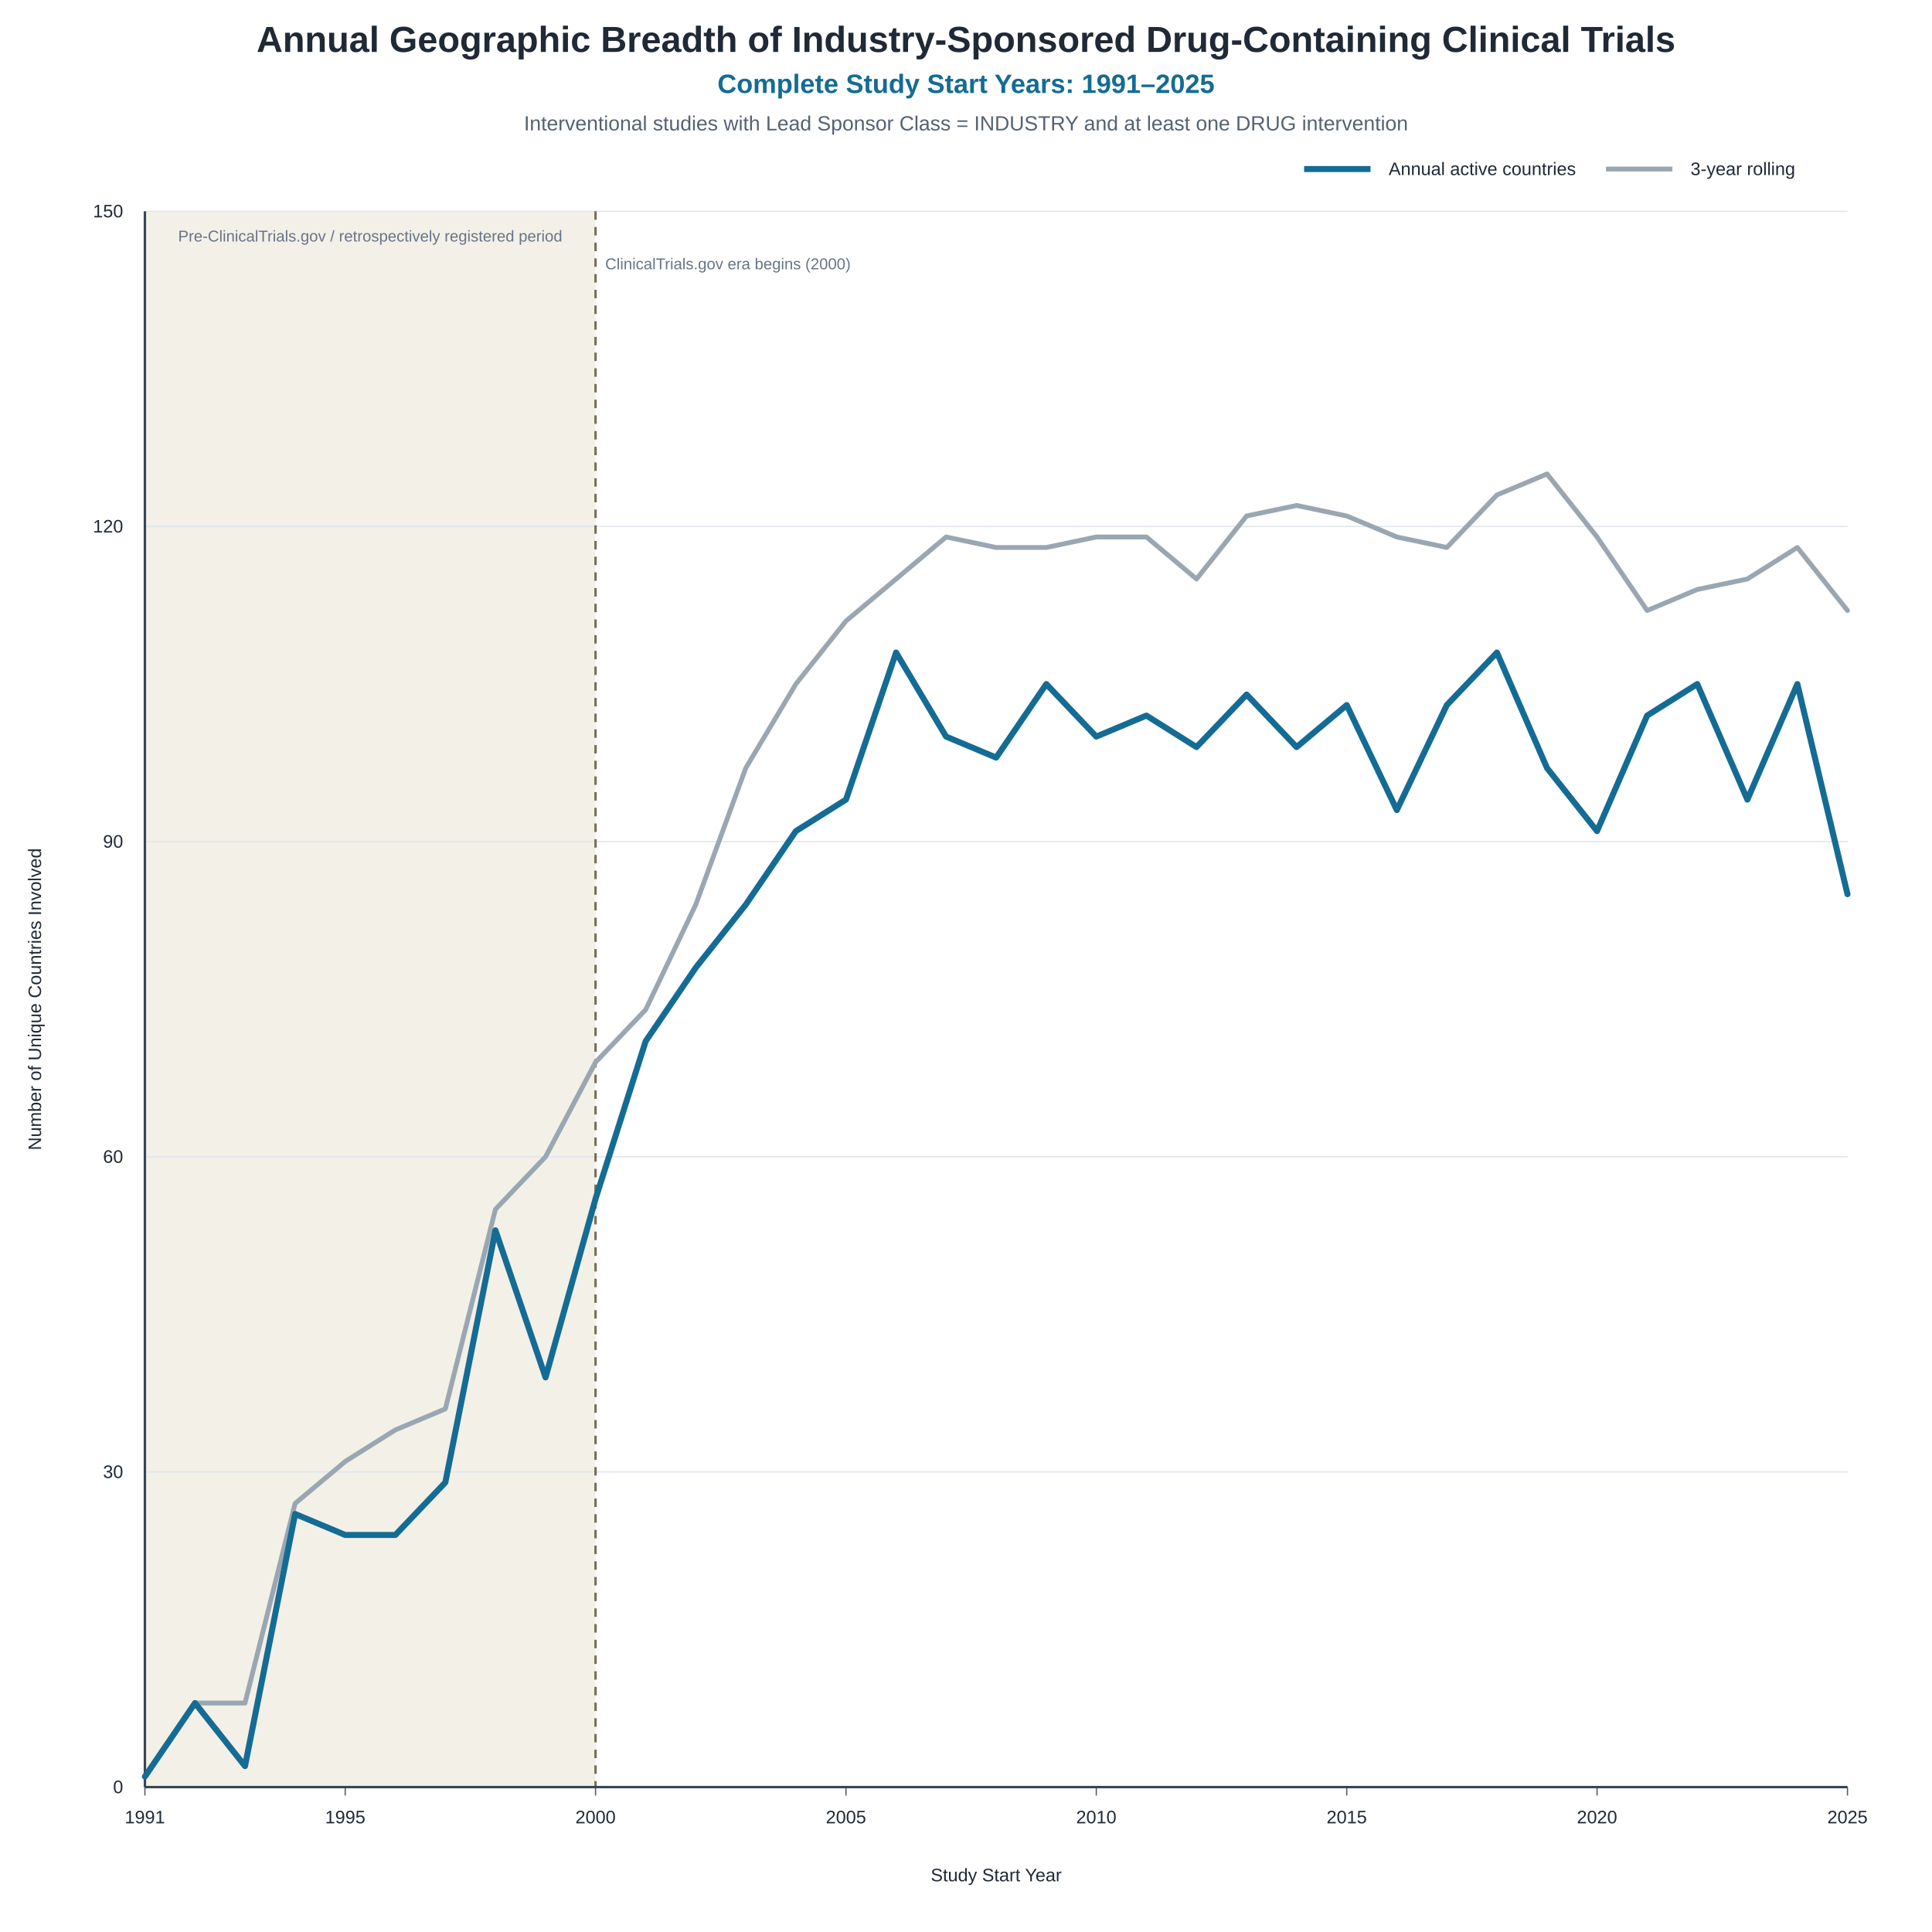
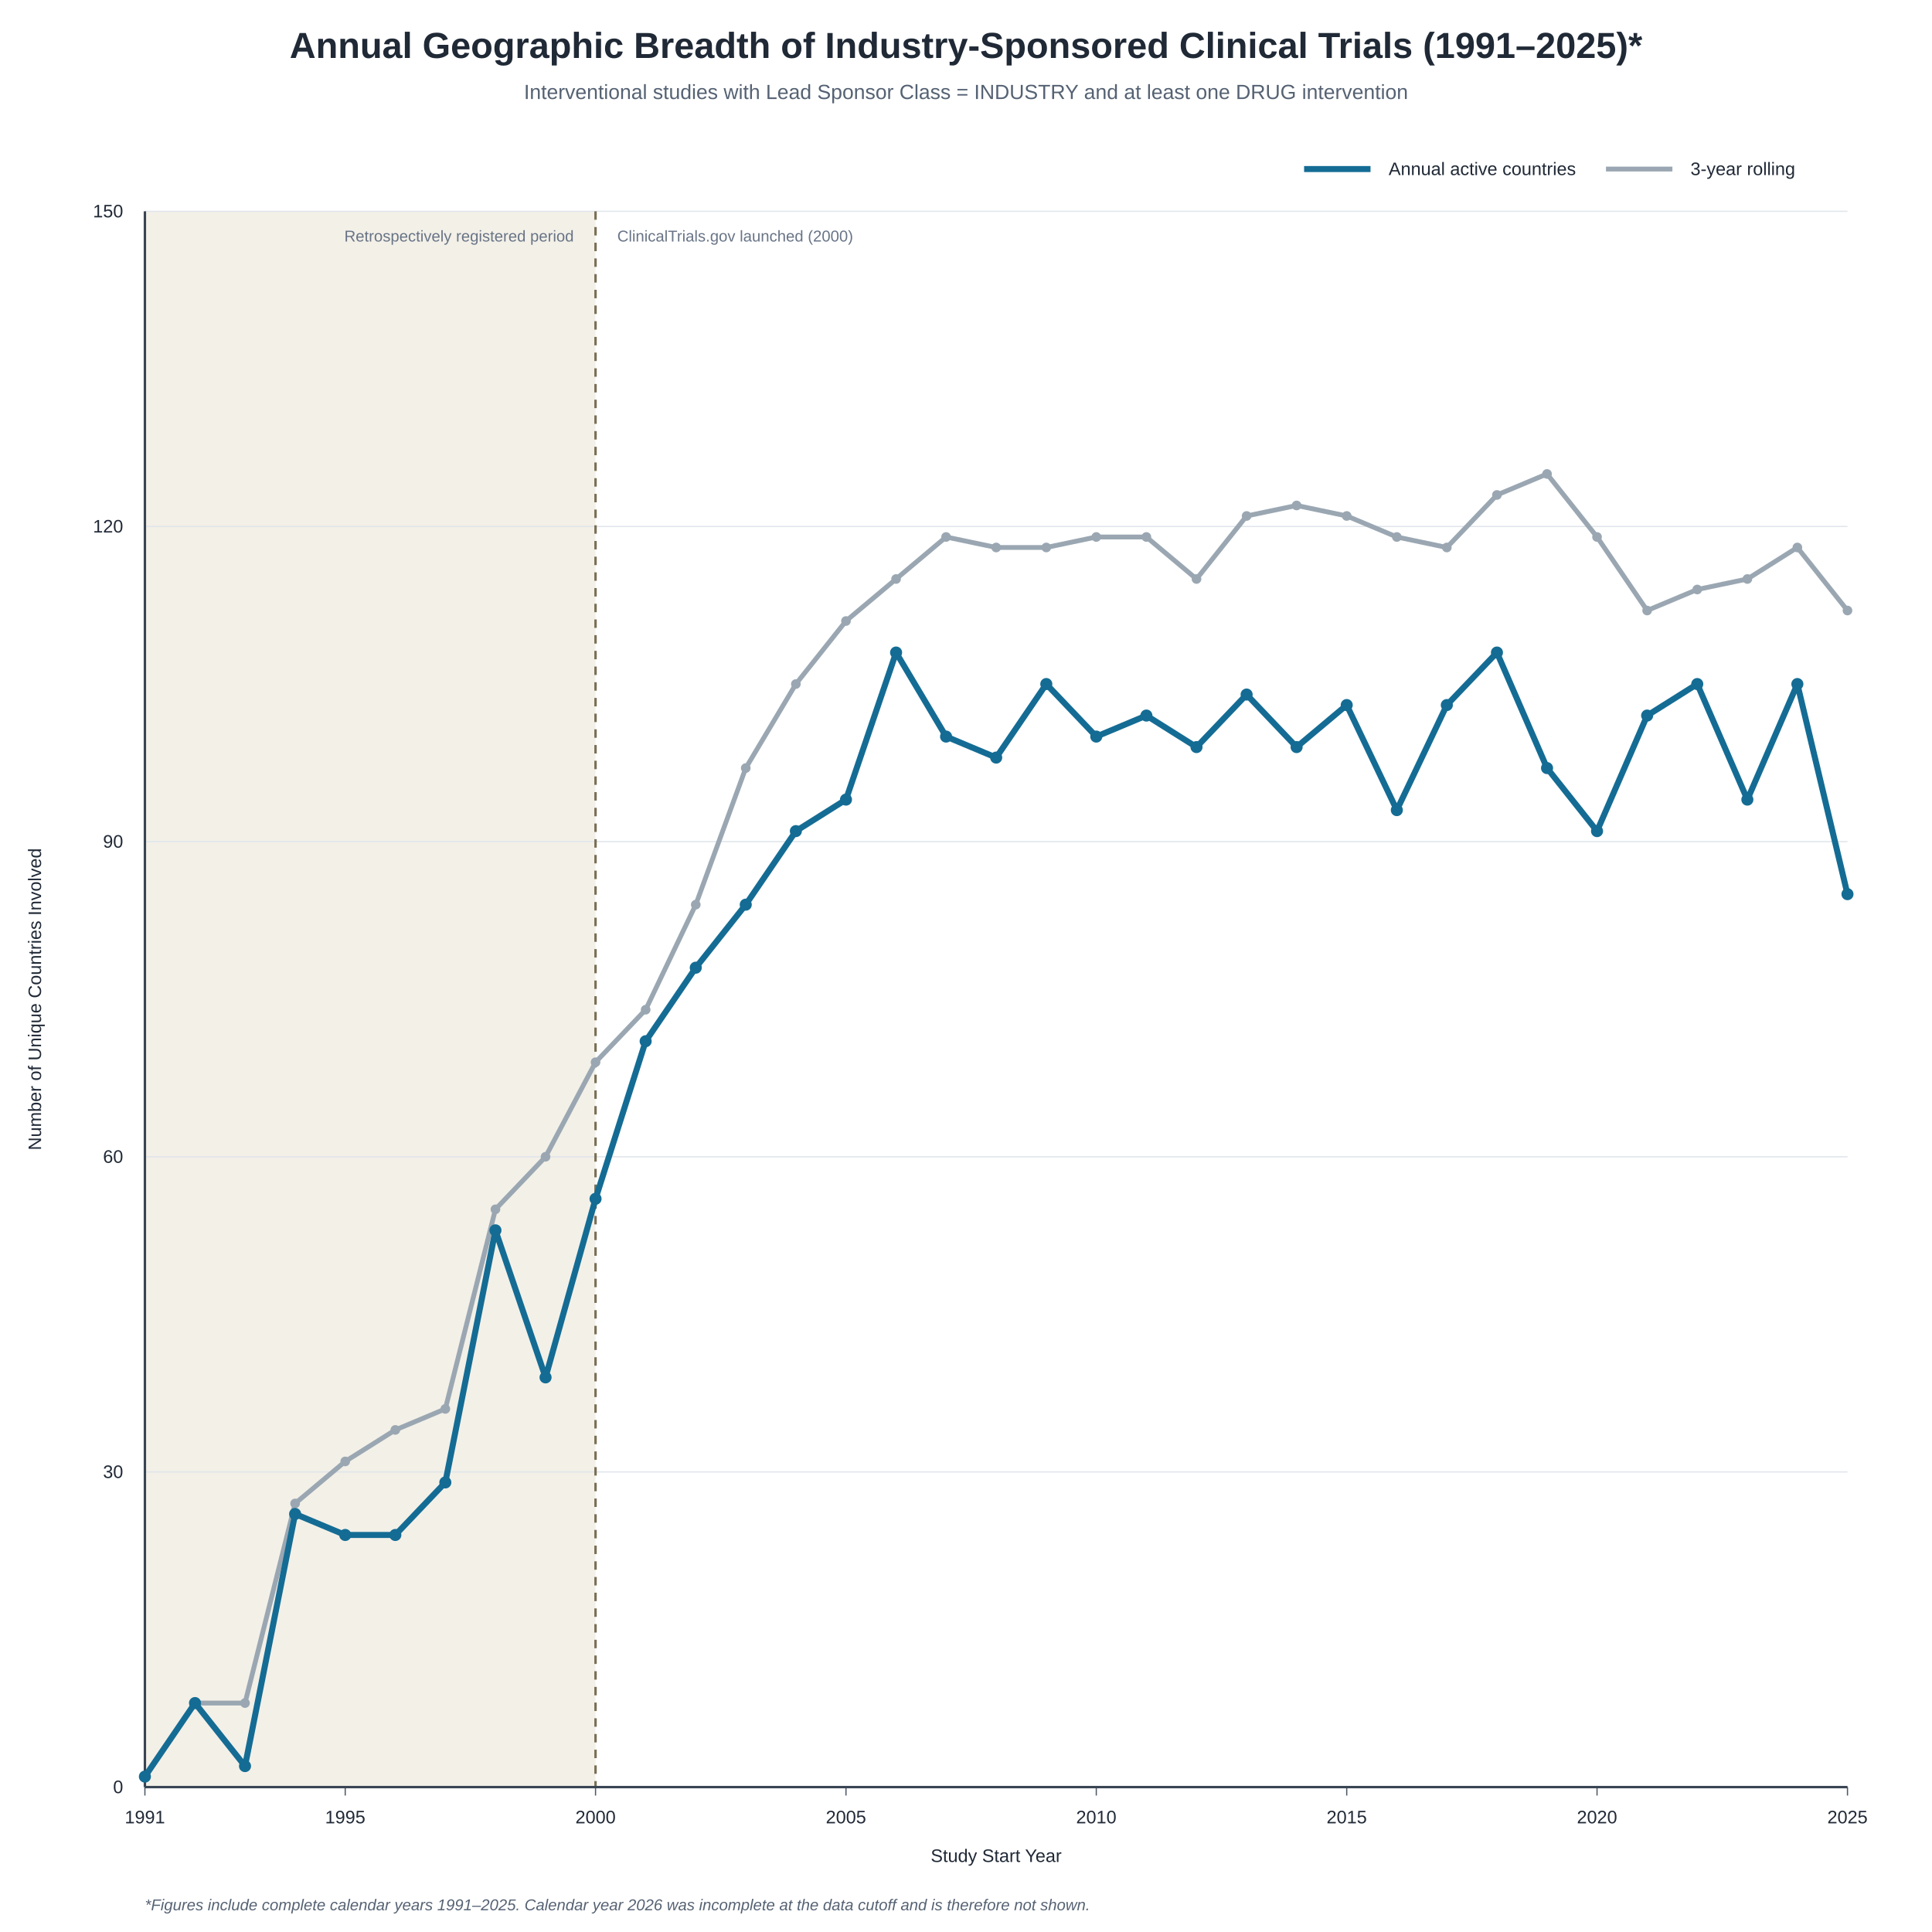
<svg xmlns="http://www.w3.org/2000/svg" width="1600" height="1600" viewBox="0 0 1600 1600">
  <rect x="0" y="0" width="1600" height="1600" fill="#ffffff" fill-opacity="1" />
-   <style>text{font-family:Arial,Helvetica,sans-serif;fill:#202936}.title{font-size:30px;font-weight:700}.period{font-size:22px;font-weight:700;fill:#146c94}.subtitle{font-size:17px;fill:#556273}.axis{font-size:15px}.small{font-size:13px;fill:#687486}.legend{font-size:15px}</style>
-   <text x="800" y="43" text-anchor="middle" class="title">Annual Geographic Breadth of Industry-Sponsored Drug-Containing Clinical Trials</text>
-   <text x="800" y="77" text-anchor="middle" class="period">Complete Study Start Years: 1991–2025</text>
-   <text x="800" y="108" text-anchor="middle" class="subtitle">Interventional studies with Lead Sponsor Class = INDUSTRY and at least one DRUG intervention</text>
+   <style>text{font-family:Arial,Helvetica,sans-serif;fill:#202936}.title{font-size:30px;font-weight:700}.subtitle{font-size:17px;fill:#556273}.axis{font-size:15px}.small{font-size:13px;fill:#687486}.legend{font-size:15px}.footnote{font-size:13px;fill:#556273;font-style:italic}</style>
+   <text x="800" y="48" text-anchor="middle" class="title">Annual Geographic Breadth of Industry-Sponsored Clinical Trials (1991–2025)*</text>
+   <text x="800" y="82" text-anchor="middle" class="subtitle">Interventional studies with Lead Sponsor Class = INDUSTRY and at least one DRUG intervention</text>
  <rect x="120" y="175" width="373.2" height="1305" fill="#f3f0e8" />
-   <text x="306.6" y="200" text-anchor="middle" class="small">Pre-ClinicalTrials.gov / retrospectively registered period</text>
+   <text x="475.2" y="200" text-anchor="end" class="small">Retrospectively registered period</text>
  <line x1="120" y1="1480.0" x2="1530" y2="1480.0" stroke="#dfe5eb" stroke-width="1" />
  <text x="102" y="1485.0" text-anchor="end" class="axis">0</text>
  <line x1="120" y1="1219.0" x2="1530" y2="1219.0" stroke="#dfe5eb" stroke-width="1" />
  <text x="102" y="1224.0" text-anchor="end" class="axis">30</text>
  <line x1="120" y1="958.0" x2="1530" y2="958.0" stroke="#dfe5eb" stroke-width="1" />
  <text x="102" y="963.0" text-anchor="end" class="axis">60</text>
  <line x1="120" y1="697.0" x2="1530" y2="697.0" stroke="#dfe5eb" stroke-width="1" />
  <text x="102" y="702.0" text-anchor="end" class="axis">90</text>
  <line x1="120" y1="436.0" x2="1530" y2="436.0" stroke="#dfe5eb" stroke-width="1" />
  <text x="102" y="441.0" text-anchor="end" class="axis">120</text>
  <line x1="120" y1="175.0" x2="1530" y2="175.0" stroke="#dfe5eb" stroke-width="1" />
  <text x="102" y="180.0" text-anchor="end" class="axis">150</text>
  <line x1="120.0" y1="1480" x2="120.0" y2="1487" stroke="#4d5966" />
  <text x="120.0" y="1510" text-anchor="middle" class="axis">1991</text>
  <line x1="285.9" y1="1480" x2="285.9" y2="1487" stroke="#4d5966" />
  <text x="285.9" y="1510" text-anchor="middle" class="axis">1995</text>
  <line x1="493.2" y1="1480" x2="493.2" y2="1487" stroke="#4d5966" />
  <text x="493.2" y="1510" text-anchor="middle" class="axis">2000</text>
  <line x1="700.6" y1="1480" x2="700.6" y2="1487" stroke="#4d5966" />
  <text x="700.6" y="1510" text-anchor="middle" class="axis">2005</text>
  <line x1="907.9" y1="1480" x2="907.9" y2="1487" stroke="#4d5966" />
  <text x="907.9" y="1510" text-anchor="middle" class="axis">2010</text>
  <line x1="1115.3" y1="1480" x2="1115.3" y2="1487" stroke="#4d5966" />
  <text x="1115.3" y="1510" text-anchor="middle" class="axis">2015</text>
  <line x1="1322.6" y1="1480" x2="1322.6" y2="1487" stroke="#4d5966" />
  <text x="1322.6" y="1510" text-anchor="middle" class="axis">2020</text>
  <line x1="1530.0" y1="1480" x2="1530.0" y2="1487" stroke="#4d5966" />
  <text x="1530.0" y="1510" text-anchor="middle" class="axis">2025</text>
  <line x1="493.2" y1="175" x2="493.2" y2="1480" stroke="#7a6f55" stroke-width="2" stroke-dasharray="7 6" />
-   <text x="501.2" y="223" class="small">ClinicalTrials.gov era begins (2000)</text>
+   <text x="511.2" y="200" class="small">ClinicalTrials.gov launched (2000)</text>
  <line x1="120" y1="1480" x2="1530" y2="1480" stroke="#394553" stroke-width="2" />
  <line x1="120" y1="175" x2="120" y2="1480" stroke="#394553" stroke-width="2" />
  <polyline points="120.0,1471.3 161.5,1410.4 202.9,1410.4 244.4,1245.1 285.9,1210.3 327.4,1184.2 368.8,1166.8 410.3,1001.5 451.8,958.0 493.2,879.7 534.7,836.2 576.2,749.2 617.6,636.1 659.1,566.5 700.6,514.3 742.1,479.5 783.5,444.7 825.0,453.4 866.5,453.4 907.9,444.7 949.4,444.7 990.9,479.5 1032.4,427.3 1073.8,418.6 1115.3,427.3 1156.8,444.7 1198.2,453.4 1239.7,409.9 1281.2,392.5 1322.6,444.7 1364.1,505.6 1405.6,488.2 1447.1,479.5 1488.5,453.4 1530.0,505.6" fill="none" stroke="#9aa7b2" stroke-width="4" stroke-linejoin="round" stroke-linecap="round" />
  <polyline points="120.0,1471.3 161.5,1410.4 202.9,1462.6 244.4,1253.8 285.9,1271.2 327.4,1271.2 368.8,1227.7 410.3,1018.9 451.8,1140.7 493.2,992.8 534.7,862.3 576.2,801.4 617.6,749.2 659.1,688.3 700.6,662.2 742.1,540.4 783.5,610.0 825.0,627.4 866.5,566.5 907.9,610.0 949.4,592.6 990.9,618.7 1032.4,575.2 1073.8,618.7 1115.3,583.9 1156.8,670.9 1198.2,583.9 1239.7,540.4 1281.2,636.1 1322.6,688.3 1364.1,592.6 1405.6,566.5 1447.1,662.2 1488.5,566.5 1530.0,740.5" fill="none" stroke="#146c94" stroke-width="5" stroke-linejoin="round" stroke-linecap="round" />
-   <text x="825.0" y="1558" text-anchor="middle" class="axis">Study Start Year</text>
+   <circle cx="120.0" cy="1471.3" r="4" fill="#9aa7b2" />
+   <circle cx="161.5" cy="1410.4" r="4" fill="#9aa7b2" />
+   <circle cx="202.9" cy="1410.4" r="4" fill="#9aa7b2" />
+   <circle cx="244.4" cy="1245.1" r="4" fill="#9aa7b2" />
+   <circle cx="285.9" cy="1210.3" r="4" fill="#9aa7b2" />
+   <circle cx="327.4" cy="1184.2" r="4" fill="#9aa7b2" />
+   <circle cx="368.8" cy="1166.8" r="4" fill="#9aa7b2" />
+   <circle cx="410.3" cy="1001.5" r="4" fill="#9aa7b2" />
+   <circle cx="451.8" cy="958.0" r="4" fill="#9aa7b2" />
+   <circle cx="493.2" cy="879.7" r="4" fill="#9aa7b2" />
+   <circle cx="534.7" cy="836.2" r="4" fill="#9aa7b2" />
+   <circle cx="576.2" cy="749.2" r="4" fill="#9aa7b2" />
+   <circle cx="617.6" cy="636.1" r="4" fill="#9aa7b2" />
+   <circle cx="659.1" cy="566.5" r="4" fill="#9aa7b2" />
+   <circle cx="700.6" cy="514.3" r="4" fill="#9aa7b2" />
+   <circle cx="742.1" cy="479.5" r="4" fill="#9aa7b2" />
+   <circle cx="783.5" cy="444.7" r="4" fill="#9aa7b2" />
+   <circle cx="825.0" cy="453.4" r="4" fill="#9aa7b2" />
+   <circle cx="866.5" cy="453.4" r="4" fill="#9aa7b2" />
+   <circle cx="907.9" cy="444.7" r="4" fill="#9aa7b2" />
+   <circle cx="949.4" cy="444.7" r="4" fill="#9aa7b2" />
+   <circle cx="990.9" cy="479.5" r="4" fill="#9aa7b2" />
+   <circle cx="1032.4" cy="427.3" r="4" fill="#9aa7b2" />
+   <circle cx="1073.8" cy="418.6" r="4" fill="#9aa7b2" />
+   <circle cx="1115.3" cy="427.3" r="4" fill="#9aa7b2" />
+   <circle cx="1156.8" cy="444.7" r="4" fill="#9aa7b2" />
+   <circle cx="1198.2" cy="453.4" r="4" fill="#9aa7b2" />
+   <circle cx="1239.7" cy="409.9" r="4" fill="#9aa7b2" />
+   <circle cx="1281.2" cy="392.5" r="4" fill="#9aa7b2" />
+   <circle cx="1322.6" cy="444.7" r="4" fill="#9aa7b2" />
+   <circle cx="1364.1" cy="505.6" r="4" fill="#9aa7b2" />
+   <circle cx="1405.6" cy="488.2" r="4" fill="#9aa7b2" />
+   <circle cx="1447.1" cy="479.5" r="4" fill="#9aa7b2" />
+   <circle cx="1488.5" cy="453.4" r="4" fill="#9aa7b2" />
+   <circle cx="1530.0" cy="505.6" r="4" fill="#9aa7b2" />
+   <circle cx="120.0" cy="1471.3" r="5" fill="#146c94" />
+   <circle cx="161.5" cy="1410.4" r="5" fill="#146c94" />
+   <circle cx="202.9" cy="1462.6" r="5" fill="#146c94" />
+   <circle cx="244.4" cy="1253.8" r="5" fill="#146c94" />
+   <circle cx="285.9" cy="1271.2" r="5" fill="#146c94" />
+   <circle cx="327.4" cy="1271.2" r="5" fill="#146c94" />
+   <circle cx="368.8" cy="1227.7" r="5" fill="#146c94" />
+   <circle cx="410.3" cy="1018.9" r="5" fill="#146c94" />
+   <circle cx="451.8" cy="1140.7" r="5" fill="#146c94" />
+   <circle cx="493.2" cy="992.8" r="5" fill="#146c94" />
+   <circle cx="534.7" cy="862.3" r="5" fill="#146c94" />
+   <circle cx="576.2" cy="801.4" r="5" fill="#146c94" />
+   <circle cx="617.6" cy="749.2" r="5" fill="#146c94" />
+   <circle cx="659.1" cy="688.3" r="5" fill="#146c94" />
+   <circle cx="700.6" cy="662.2" r="5" fill="#146c94" />
+   <circle cx="742.1" cy="540.4" r="5" fill="#146c94" />
+   <circle cx="783.5" cy="610.0" r="5" fill="#146c94" />
+   <circle cx="825.0" cy="627.4" r="5" fill="#146c94" />
+   <circle cx="866.5" cy="566.5" r="5" fill="#146c94" />
+   <circle cx="907.9" cy="610.0" r="5" fill="#146c94" />
+   <circle cx="949.4" cy="592.6" r="5" fill="#146c94" />
+   <circle cx="990.9" cy="618.7" r="5" fill="#146c94" />
+   <circle cx="1032.4" cy="575.2" r="5" fill="#146c94" />
+   <circle cx="1073.8" cy="618.7" r="5" fill="#146c94" />
+   <circle cx="1115.3" cy="583.9" r="5" fill="#146c94" />
+   <circle cx="1156.8" cy="670.9" r="5" fill="#146c94" />
+   <circle cx="1198.2" cy="583.9" r="5" fill="#146c94" />
+   <circle cx="1239.7" cy="540.4" r="5" fill="#146c94" />
+   <circle cx="1281.2" cy="636.1" r="5" fill="#146c94" />
+   <circle cx="1322.6" cy="688.3" r="5" fill="#146c94" />
+   <circle cx="1364.1" cy="592.6" r="5" fill="#146c94" />
+   <circle cx="1405.6" cy="566.5" r="5" fill="#146c94" />
+   <circle cx="1447.1" cy="662.2" r="5" fill="#146c94" />
+   <circle cx="1488.5" cy="566.5" r="5" fill="#146c94" />
+   <circle cx="1530.0" cy="740.5" r="5" fill="#146c94" />
+   <text x="825.0" y="1542" text-anchor="middle" class="axis">Study Start Year</text>
  <text x="34" y="827.5" text-anchor="middle" class="axis" transform="rotate(-90 34 827.5)">Number of Unique Countries Involved</text>
  <line x1="1080" y1="140" x2="1135" y2="140" stroke="#146c94" stroke-width="5" />
  <text x="1150" y="145" class="legend">Annual active countries</text>
  <line x1="1330" y1="140" x2="1385" y2="140" stroke="#9aa7b2" stroke-width="4" />
  <text x="1400" y="145" class="legend">3-year rolling</text>
+   <text x="120" y="1582" class="footnote">*Figures include complete calendar years 1991–2025. Calendar year 2026 was incomplete at the data cutoff and is therefore not shown.</text>
</svg>
